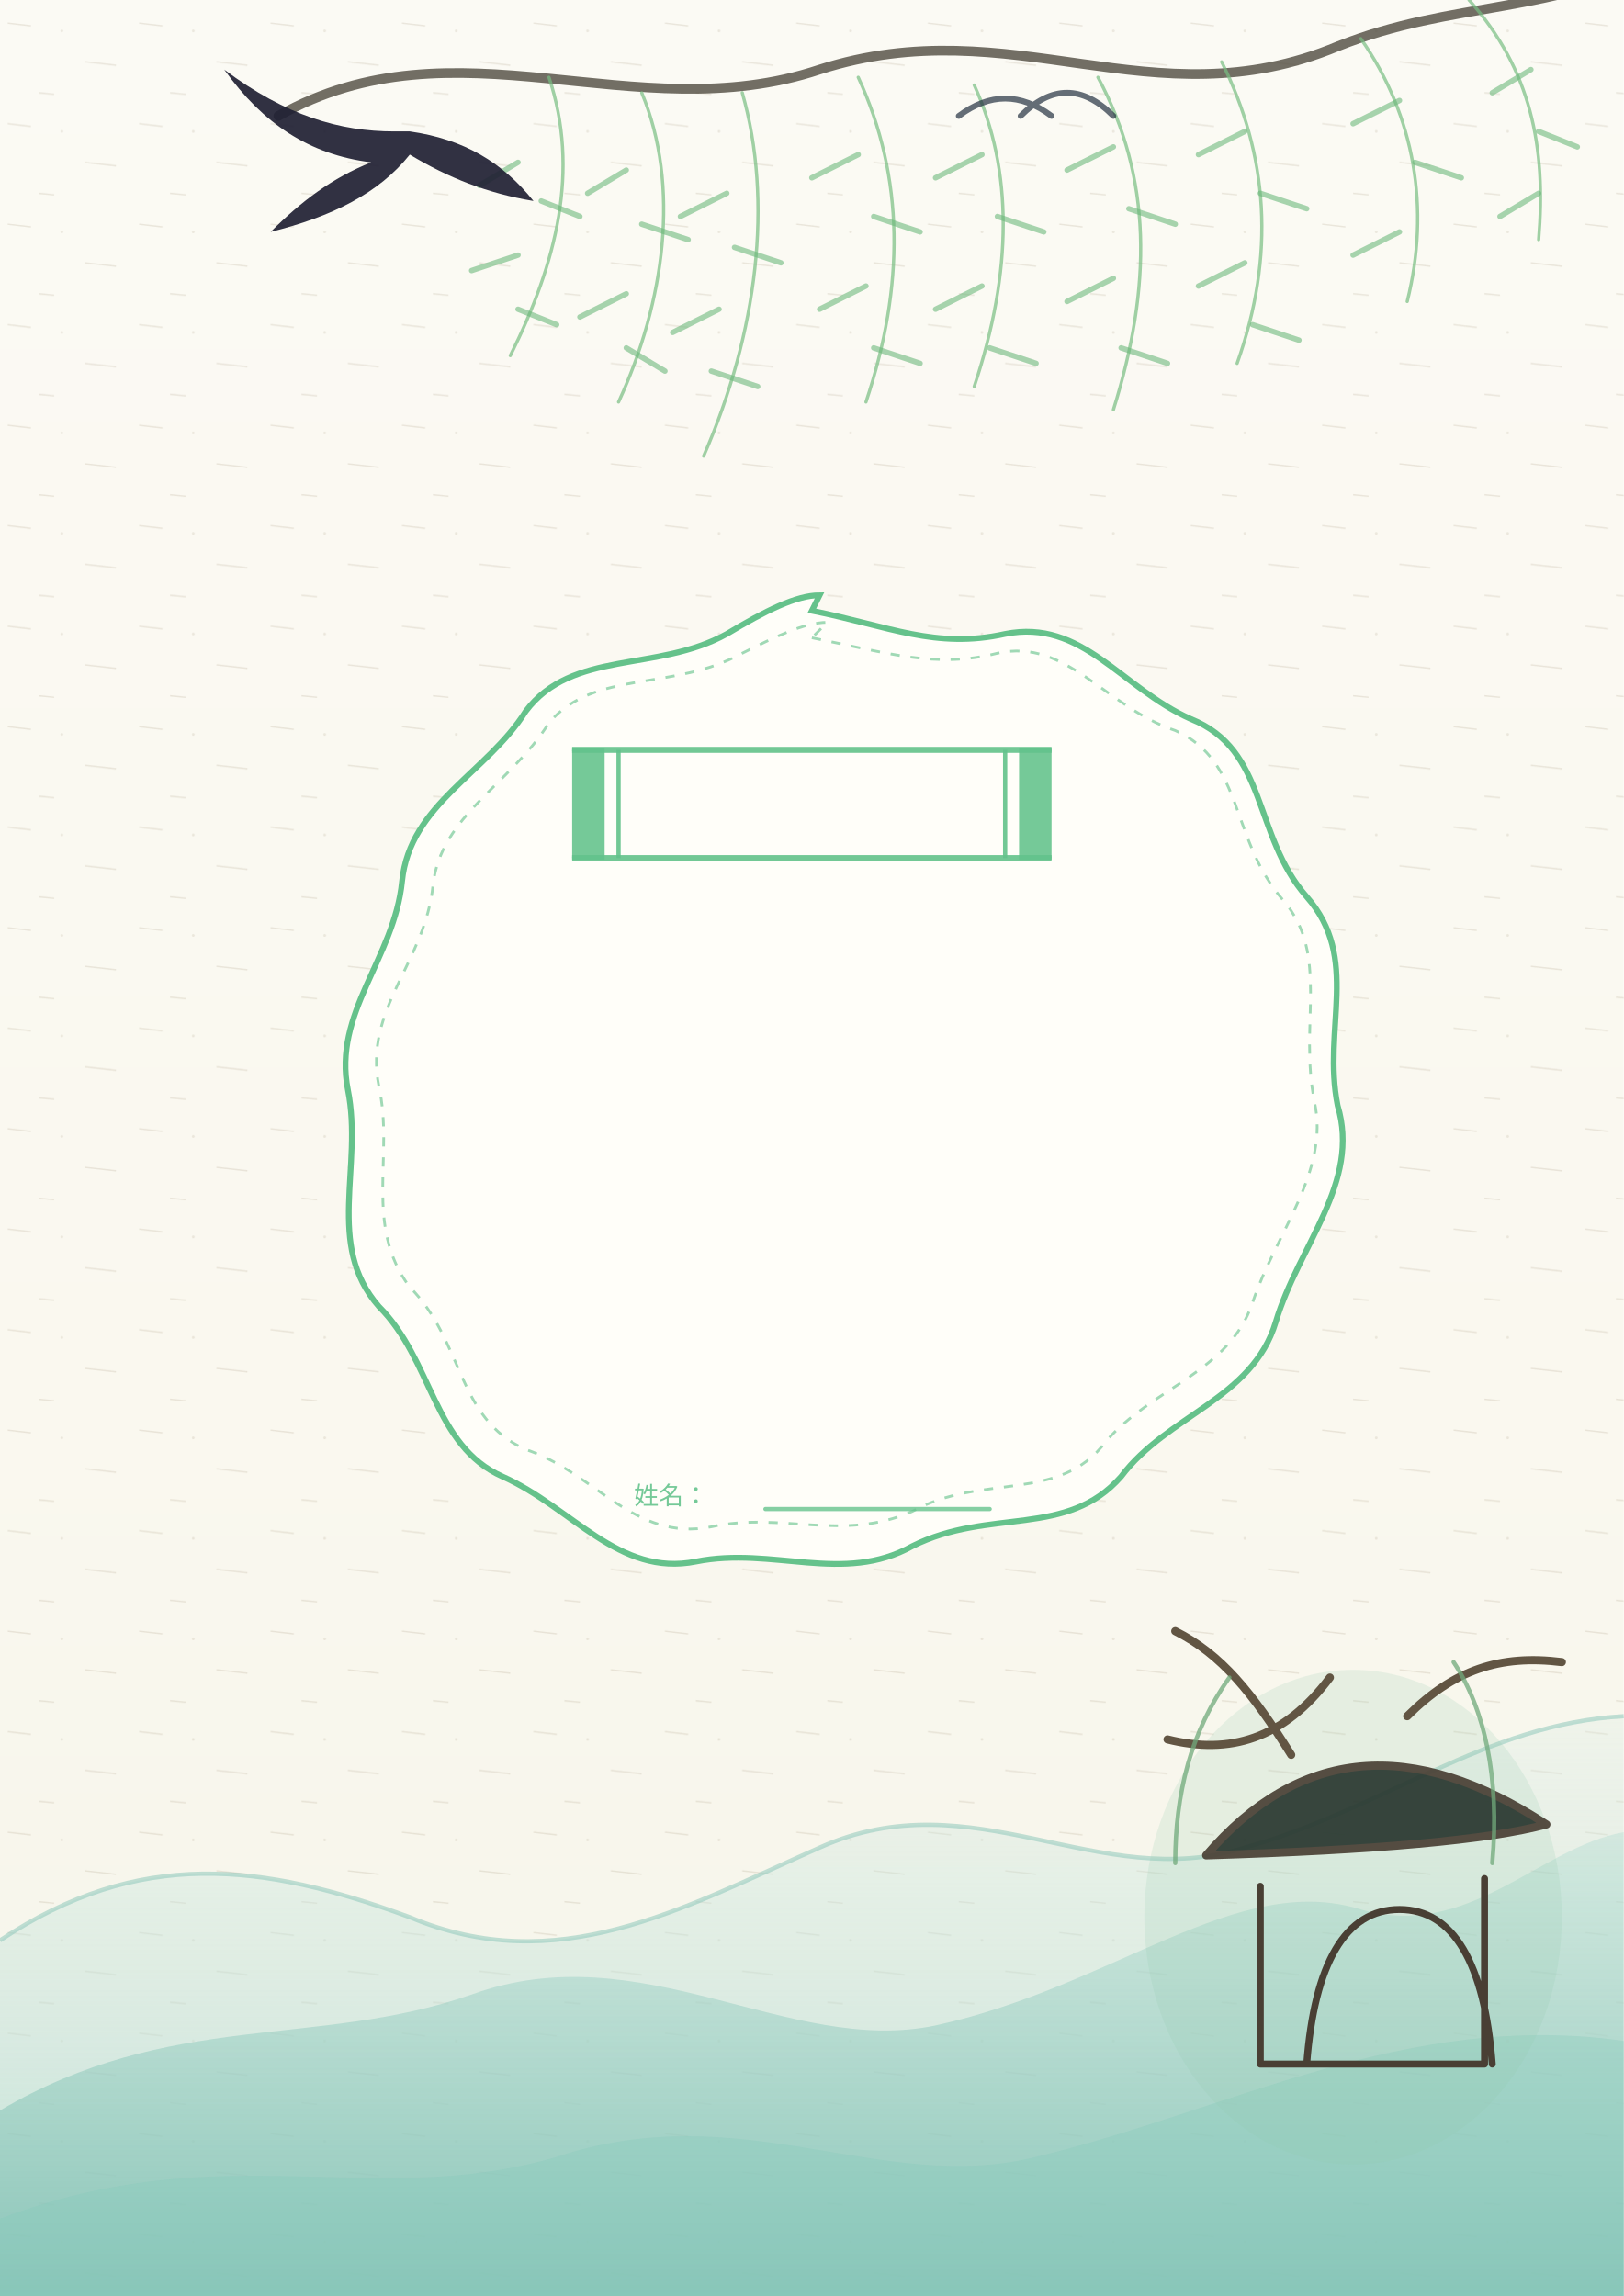
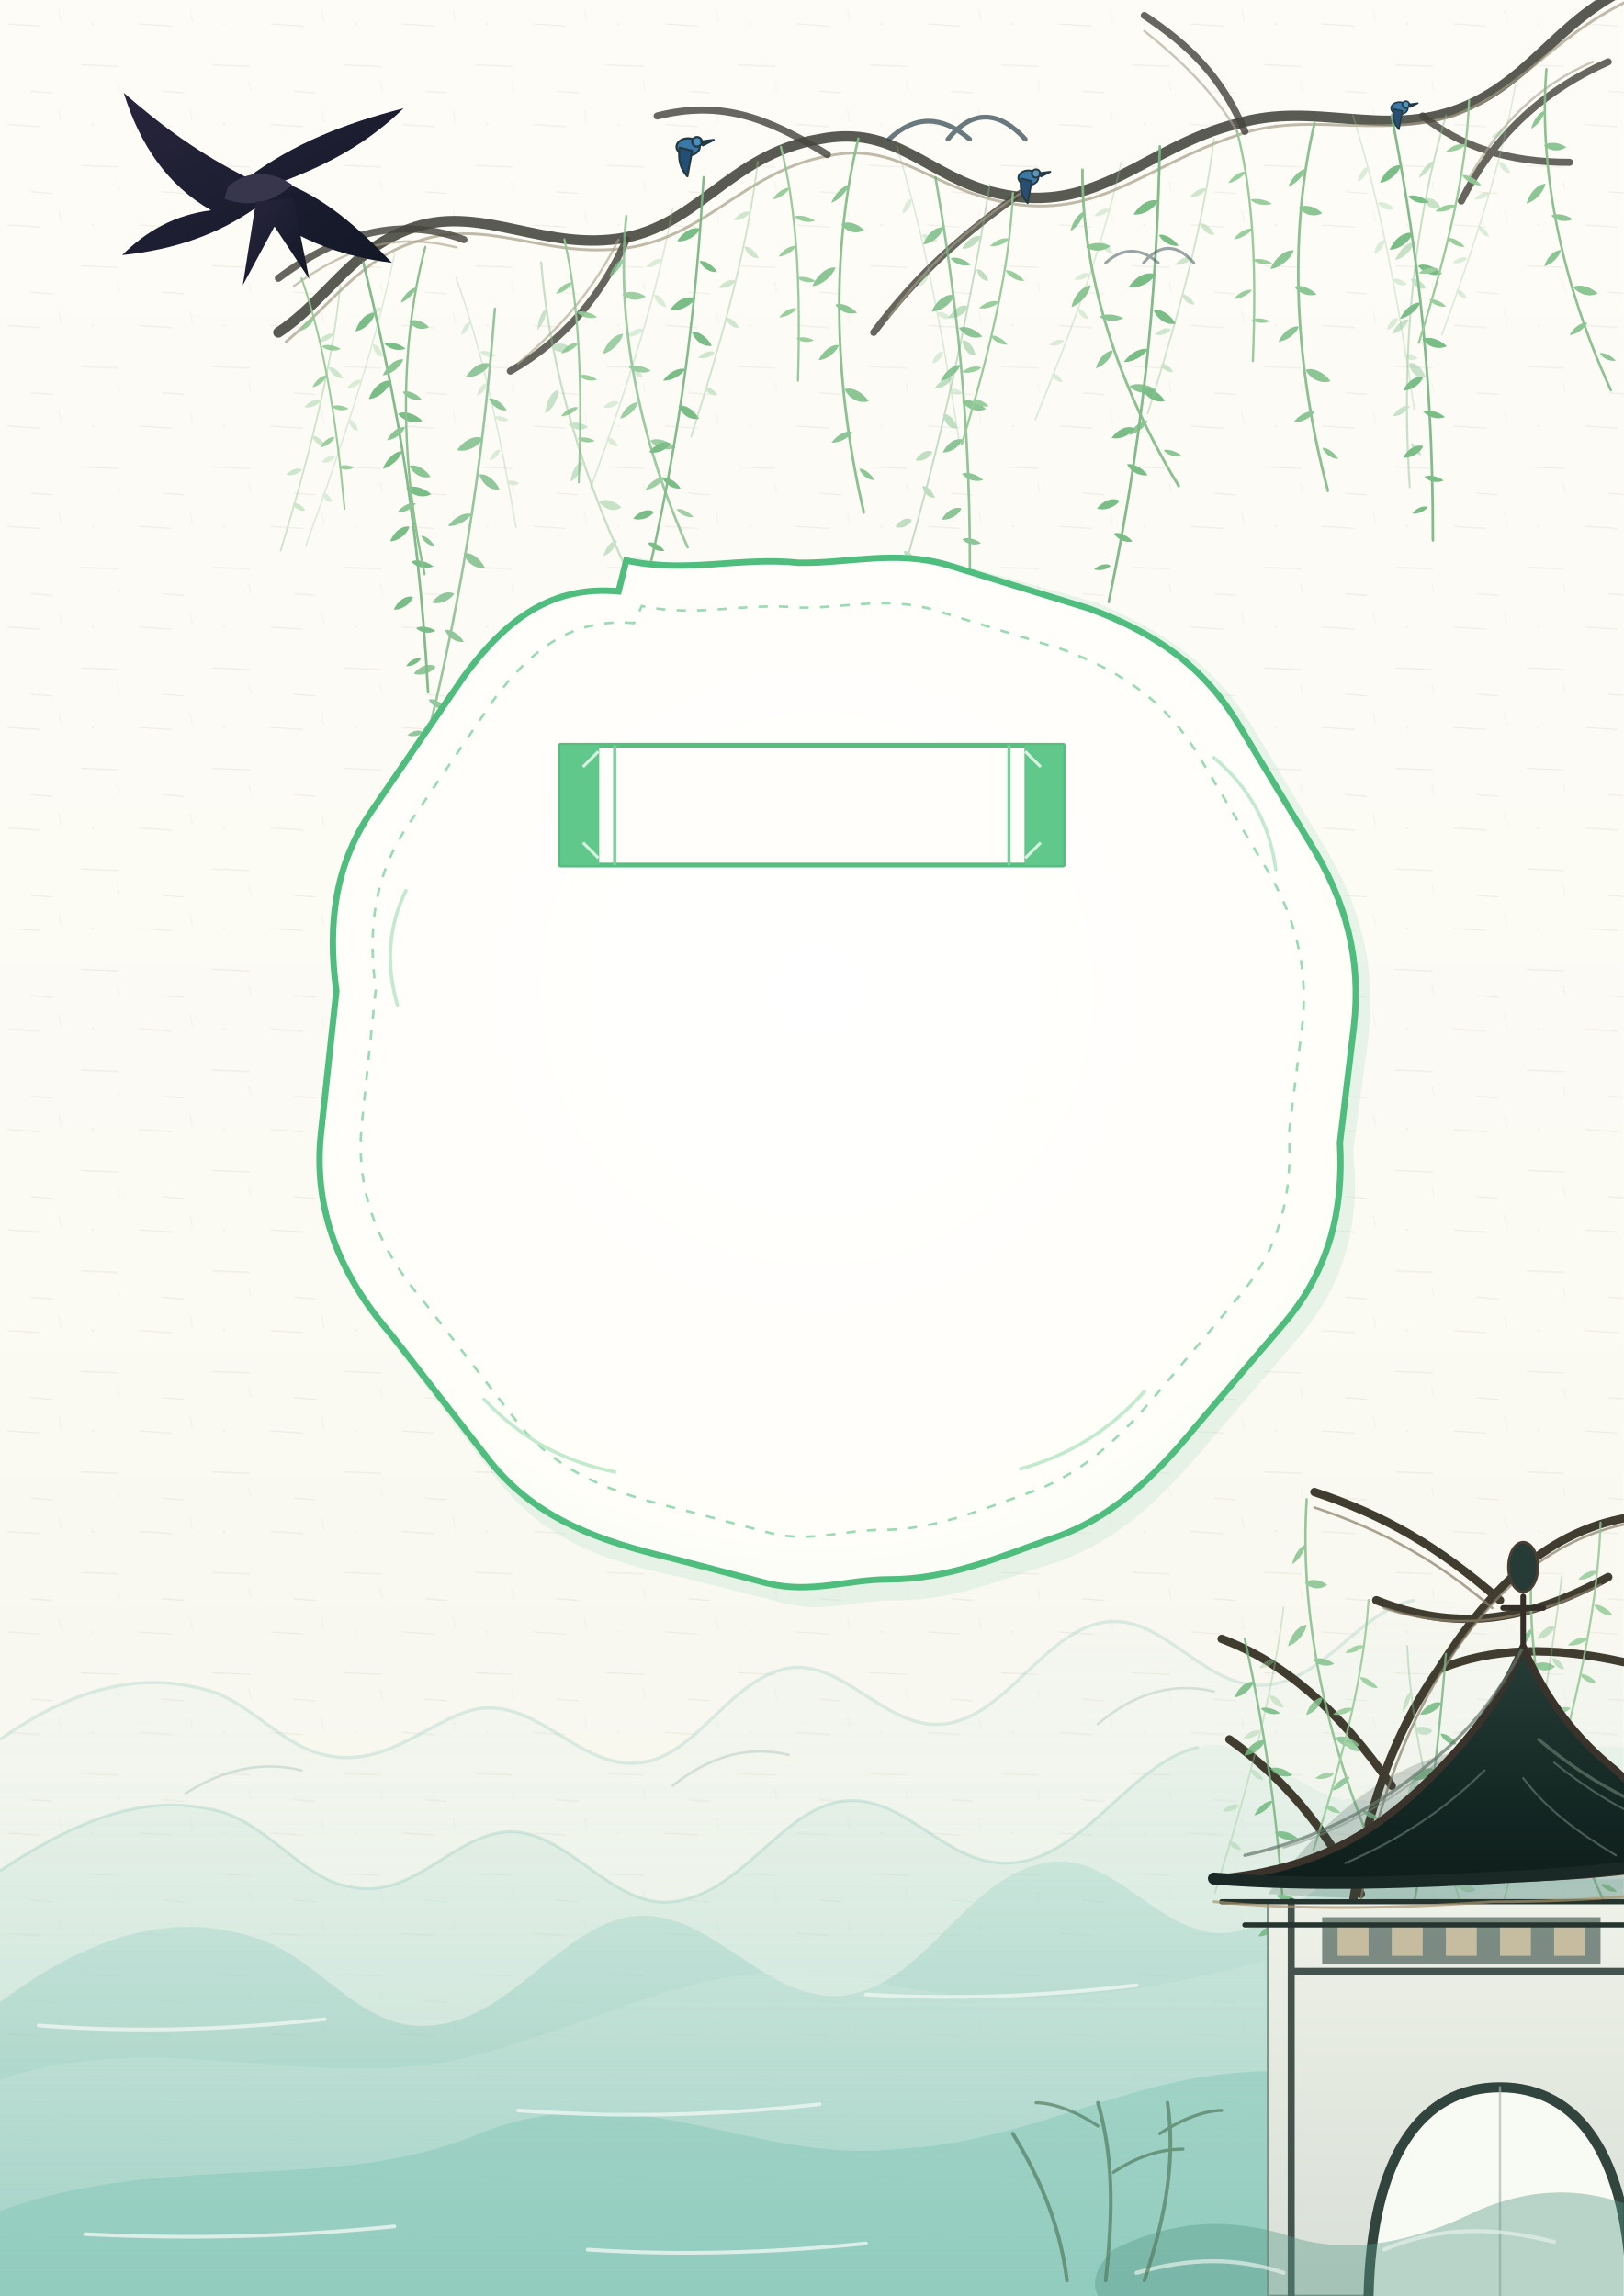
- <svg xmlns="http://www.w3.org/2000/svg" viewBox="0 0 210 297">
+ <svg xmlns="http://www.w3.org/2000/svg" xmlns:xlink="http://www.w3.org/1999/xlink" viewBox="0 0 210 297">
  <defs>
    <linearGradient id="paper" x1="0" y1="0" x2="0" y2="1">
-       <stop offset="0" stop-color="#fbfaf4" />
-       <stop offset="0.62" stop-color="#faf8ef" />
-       <stop offset="1" stop-color="#f5f4e9" />
-     </linearGradient>
-     <linearGradient id="farMountain" x1="0" y1="0" x2="0" y2="1">
-       <stop offset="0" stop-color="#d8ebe3" stop-opacity="0.28" />
-       <stop offset="1" stop-color="#a8d8cf" stop-opacity="0.72" />
-     </linearGradient>
-     <linearGradient id="nearMountain" x1="0" y1="0" x2="0" y2="1">
-       <stop offset="0" stop-color="#a9d9ce" stop-opacity="0.35" />
-       <stop offset="1" stop-color="#72b8aa" stop-opacity="0.7" />
-     </linearGradient>
-     <pattern id="fibers" width="17" height="13" patternUnits="userSpaceOnUse">
-       <path d="M1 3l3 .35M11 8l4 .45M5 12l2 .2" fill="none" stroke="#9b8a6e" stroke-width=".18" opacity=".18" />
-       <circle cx="8" cy="4" r=".18" fill="#9b8a6e" opacity=".16" />
+       <stop offset="0" stop-color="#fdfcf7" />
+       <stop offset="0.56" stop-color="#fbfaf3" />
+       <stop offset="1" stop-color="#f4f5eb" />
+     </linearGradient>
+     <radialGradient id="windowPaper" cx="48%" cy="42%" r="68%">
+       <stop offset="0" stop-color="#ffffff" />
+       <stop offset="0.78" stop-color="#fffef9" />
+       <stop offset="1" stop-color="#f4faf3" />
+     </radialGradient>
+     <linearGradient id="mountainFar" x1="0" y1="0" x2="0" y2="1">
+       <stop offset="0" stop-color="#dceee7" stop-opacity="0.18" />
+       <stop offset="1" stop-color="#bcded5" stop-opacity="0.7" />
+     </linearGradient>
+     <linearGradient id="mountainMid" x1="0" y1="0" x2="0" y2="1">
+       <stop offset="0" stop-color="#b6ddd3" stop-opacity="0.3" />
+       <stop offset="1" stop-color="#8ac8bc" stop-opacity="0.78" />
+     </linearGradient>
+     <linearGradient id="mountainNear" x1="0" y1="0" x2="0" y2="1">
+       <stop offset="0" stop-color="#8fcfc0" stop-opacity="0.58" />
+       <stop offset="1" stop-color="#58a999" stop-opacity="0.86" />
+     </linearGradient>
+     <linearGradient id="water" x1="0" y1="0" x2="0" y2="1">
+       <stop offset="0" stop-color="#e9f3ee" stop-opacity="0.1" />
+       <stop offset="1" stop-color="#a7d6ca" stop-opacity="0.65" />
+     </linearGradient>
+     <linearGradient id="roof" x1="0" y1="0" x2="0" y2="1">
+       <stop offset="0" stop-color="#283d38" />
+       <stop offset="0.62" stop-color="#142824" />
+       <stop offset="1" stop-color="#0f1e1b" />
+     </linearGradient>
+     <linearGradient id="wall" x1="0" y1="0" x2="0" y2="1">
+       <stop offset="0" stop-color="#eef1e8" />
+       <stop offset="1" stop-color="#d8dfd6" />
+     </linearGradient>
+     <linearGradient id="bird" x1="0" y1="0" x2="1" y2="1">
+       <stop offset="0" stop-color="#28253d" />
+       <stop offset="1" stop-color="#121725" />
+     </linearGradient>
+     <pattern id="paperFibers" width="17" height="13" patternUnits="userSpaceOnUse">
+       <path d="M1 3.1l4.2 .28M10.5 8.4l4.8 .2M4 11.8l2.8 .22" fill="none" stroke="#9d896c" stroke-width="0.13" opacity="0.13" />
+       <path d="M7.6 1.2l.3 1.6M15.2 10.5l.25 1.25" fill="none" stroke="#b2a58d" stroke-width="0.11" opacity="0.12" />
+       <circle cx="12" cy="3.1" r="0.15" fill="#a9977a" opacity="0.1" />
    </pattern>
+     <path id="leafLong" d="M0 0C.85-.72 3.15-.94 4.85-.18 3.35.76 1.35.82 0 0Z" />
+     <path id="leafSlim" d="M0 0C.62-.48 2.55-.61 3.85-.08 2.65.53 1 .58 0 0Z" />
+     <g id="sprayLong">
+       <path d="M0 0C1.2 13 2 29-1.8 51" fill="none" stroke="#78b581" stroke-width="0.42" stroke-linecap="round" />
+       <g fill="#70b77e">
+         <use xlink:href="#leafLong" transform="translate(.5 6) rotate(157) scale(.86)" />
+         <use xlink:href="#leafSlim" transform="translate(1.1 9.8) rotate(18) scale(.9)" />
+         <use xlink:href="#leafLong" transform="translate(1.1 14.2) rotate(160) scale(.92)" />
+         <use xlink:href="#leafLong" transform="translate(1.3 18.2) rotate(21) scale(.82)" />
+         <use xlink:href="#leafSlim" transform="translate(.9 22.6) rotate(157) scale(1.04)" />
+         <use xlink:href="#leafLong" transform="translate(.5 27) rotate(19) scale(.84)" />
+         <use xlink:href="#leafLong" transform="translate(-.1 31.5) rotate(162) scale(.78)" />
+         <use xlink:href="#leafSlim" transform="translate(-.8 35.6) rotate(17) scale(.94)" />
+         <use xlink:href="#leafLong" transform="translate(-1.5 39.7) rotate(165) scale(.76)" />
+         <use xlink:href="#leafSlim" transform="translate(-1.9 43.4) rotate(14) scale(.82)" />
+         <use xlink:href="#leafSlim" transform="translate(-2 47) rotate(169) scale(.7)" />
+       </g>
+     </g>
+     <g id="sprayArc">
+       <path d="M0 0C-2.5 11-1.2 25 6 40" fill="none" stroke="#83bc88" stroke-width="0.4" stroke-linecap="round" />
+       <g fill="#82c18c">
+         <use xlink:href="#leafSlim" transform="translate(-.8 5) rotate(142) scale(.86)" />
+         <use xlink:href="#leafLong" transform="translate(-1.5 9.3) rotate(9) scale(.76)" />
+         <use xlink:href="#leafLong" transform="translate(-1.8 14) rotate(149) scale(.84)" />
+         <use xlink:href="#leafSlim" transform="translate(-1.3 18) rotate(12) scale(.92)" />
+         <use xlink:href="#leafLong" transform="translate(-.2 22.3) rotate(151) scale(.72)" />
+         <use xlink:href="#leafLong" transform="translate(1.3 27) rotate(17) scale(.84)" />
+         <use xlink:href="#leafSlim" transform="translate(3.1 31.5) rotate(158) scale(.88)" />
+         <use xlink:href="#leafSlim" transform="translate(4.7 35.4) rotate(24) scale(.72)" />
+       </g>
+     </g>
+     <g id="sprayFine">
+       <path d="M0 0C1 8 0 17-2.2 28" fill="none" stroke="#91c793" stroke-width="0.3" stroke-linecap="round" />
+       <g fill="#91ca96">
+         <use xlink:href="#leafSlim" transform="translate(.4 5) rotate(158) scale(.72)" />
+         <use xlink:href="#leafSlim" transform="translate(.5 8.5) rotate(18) scale(.76)" />
+         <use xlink:href="#leafSlim" transform="translate(.2 12) rotate(161) scale(.74)" />
+         <use xlink:href="#leafSlim" transform="translate(-.3 15.8) rotate(17) scale(.68)" />
+         <use xlink:href="#leafSlim" transform="translate(-1 19.4) rotate(164) scale(.7)" />
+         <use xlink:href="#leafSlim" transform="translate(-1.6 23) rotate(13) scale(.64)" />
+       </g>
+     </g>
  </defs>
  <rect width="210" height="297" fill="url(#paper)" />
-   <rect width="210" height="297" fill="url(#fibers)" />
-   <g fill="none" stroke-linecap="round" stroke-linejoin="round">
-     <path d="M36 15C59 2 82 17 106 9c25-8 43 7 67-3 15-6 28-4 43-12" stroke="#504b40" stroke-width="1.25" opacity=".8" />
-     <path d="M71 10c4 12 1 24-5 36M83 12c5 12 3 27-3 40M96 12c4 14 2 31-5 47M111 10c6 13 6 27 1 42M126 11c5 11 5 24 0 39M142 10c7 13 7 27 2 43M158 8c6 12 7 25 2 39M176 5c7 10 9 22 6 34M190 0c8 9 10 19 9 31" stroke="#78bd82" stroke-width=".42" opacity=".7" />
-     <path d="M67 21l-5 3m8 2l5 2m-8 5l-6 2m6 5l5 2M81 22l-5 3m7 4l6 2m-8 7l-6 3m6 4l5 3M94 25l-6 3m7 4l6 2m-8 6l-6 3m5 5l6 2M111 20l-6 3m8 5l6 2m-7 7l-6 3m7 5l6 2M127 20l-6 3m8 5l6 2m-8 7l-6 3m7 5l6 2M144 19l-6 3m8 5l6 2m-8 7l-6 3m7 6l6 2M161 17l-6 3m8 5l6 2m-8 7l-6 3m7 5l6 2M181 13l-6 3m8 5l6 2m-8 7l-6 3M198 9l-5 3m6 5l5 2m-5 6l-5 3" stroke="#69b779" stroke-width=".7" opacity=".58" />
-     <path d="M51 17c-7 0-14-2-22-8 5 7 11 11 19 12-5 2-9 5-13 9 8-2 14-5 18-10 5 3 10 5 16 6-4-5-9-8-16-9Z" fill="#202033" stroke="none" opacity=".92" />
-     <path d="M124 15c4-3 8-3 12 0m-4 0c4-4 8-4 12 0" stroke="#233040" stroke-width=".75" opacity=".7" />
-   </g>
-   <path d="M0 251c18-12 34-10 53-3 19 8 35-1 53-9 20-9 36 6 55 0 18-5 31-16 49-17v75H0Z" fill="url(#farMountain)" />
-   <path d="M0 273c22-13 41-8 61-15 22-8 41 8 60 4 23-5 39-20 55-15 14 4 23-8 34-10v60H0Z" fill="url(#nearMountain)" />
-   <path d="M0 287c29-11 48-1 72-8 24-8 42 5 62 0 25-6 48-19 76-15v33H0Z" fill="#86c9bb" opacity=".34" />
-   <path d="M0 251c18-12 34-10 53-3 19 8 35-1 53-9 20-9 36 6 55 0 18-5 31-16 49-17" fill="none" stroke="#90c8bb" stroke-width=".55" opacity=".55" />
-   <g transform="translate(174 224)" fill="none" stroke-linecap="round" stroke-linejoin="round">
-     <ellipse cx="1" cy="24" rx="27" ry="32" fill="#8fcaad" opacity=".18" stroke="none" />
-     <path d="M-18 16Q0-5 26 12Q15 15-18 16Z" stroke="#493f34" stroke-width="1.05" fill="#28362f" opacity=".92" />
-     <path d="M-11 20v23M18 19v24M-11 43h29M-5 43c1-13 5-20 12-20s11 7 12 20" stroke="#493f34" stroke-width=".9" />
-     <path d="M-23 1c8 2 15 0 21-8M8-2c6-6 12-8 20-7M-7 3c-5-8-9-13-15-16" stroke="#625543" stroke-width="1.05" />
-     <path d="M-15-7c-5 7-7 15-7 24M14-9c4 6 6 15 5 26" stroke="#70a97b" stroke-width=".55" opacity=".75" />
-   </g>
-   <path d="M105 79c10 2 16 5 25 3 10-2 15 7 24 11 10 4 8 15 15 23 7 8 2 17 4 27 3 10-5 18-8 28-3 10-14 12-20 20-7 8-17 4-27 9-9 5-18 0-28 2-10 2-16-7-25-11-9-4-9-15-16-22-7-8-2-18-4-28-2-10 6-17 7-27 1-10 11-14 16-22 6-8 17-5 26-10 5-3 9-5 12-5Z" fill="#fffef9" stroke="#65c28b" stroke-width=".75" />
-   <path d="M105 82.5c10 2 16 4 24 2 9-2 14 7 23 10 9 4 7 14 14 22 6 7 2 16 4 26 2 9-5 17-8 26-3 9-13 11-19 18-6 8-16 4-25 9-9 4-17 0-26 2-10 2-15-7-24-10-9-4-8-14-15-21-6-8-2-17-4-26-2-10 6-16 7-26 1-9 10-13 15-21 6-7 16-4 25-9 4-2 8-4 11-4Z" fill="none" stroke="#65c28b" stroke-width=".35" stroke-dasharray="1.2 1.4" opacity=".62" />
-   <g fill="none" stroke="#63c28b">
-     <path d="M74 97h62M74 111h62" stroke-width=".78" opacity=".9" />
-     <path d="M74 97h4v14h-4M136 97h-4v14h4" fill="#63c28b" stroke-width=".4" opacity=".88" />
-     <path d="M80 97v14M130 97v14" stroke-width=".55" opacity=".9" />
-   </g>
-   <g fill="none" stroke="#63c28b" stroke-linecap="round">
-     <path d="M99 195.2h29" stroke-width=".55" opacity=".78" />
-   </g>
-   <text x="82" y="194.6" fill="#63c28b" font-size="3.2" font-family="Microsoft YaHei, sans-serif" opacity=".88">姓名：</text>
+   <rect width="210" height="297" fill="url(#paperFibers)" />
+   <g stroke-linecap="round" stroke-linejoin="round">
+     <path d="M214-3C202 1 199 10 189 14c-10 4-19-1-29 2-12 3-18 12-31 9-9-2-13-9-23-7-12 2-16 12-27 13-10 1-18-5-27-1-7 3-10 9-16 13" fill="none" stroke="#3f4139" stroke-width="1.35" opacity="0.86" />
+     <path d="M213-1C201 4 198 11 188 15c-10 3-19-.7-28 2.5-12 4-18 11-30 8.7-10-2-14-8-23-6-11 2-16 11-27 12-10 1-17-4-26-1-7 2-11 8-17 13" fill="none" stroke="#a49b86" stroke-width="0.36" opacity="0.68" />
+     <path d="M208 8c-9 4-15 10-19 18M184 15c5 4 11 6 19 6M161 17c-3-7-7-11-13-15M132 25c-7 5-13 10-19 18M107 20c-8-5-14-7-22-5M81 31c-3 7-8 13-15 17M60 31c-8-3-16-1-24 5" fill="none" stroke="#45463d" stroke-width="0.92" opacity="0.82" />
+     <path d="M206 8c-7 3-12 8-16 15M160 17c-3-5-7-9-12-13M132 25c-6 4-11 8-17 16M80 31c-3 6-7 11-13 16M59 32c-8-2-14 0-21 5" fill="none" stroke="#a9a08a" stroke-width="0.3" opacity="0.6" />
+     <g opacity="0.92">
+       <use xlink:href="#sprayFine" transform="translate(39 36) rotate(-14) scale(.82 1.08)" />
+       <use xlink:href="#sprayLong" transform="translate(47 34) rotate(-10) scale(.78 1.1)" />
+       <use xlink:href="#sprayArc" transform="translate(55 32) rotate(6) scale(.72 1.05)" />
+       <use xlink:href="#sprayLong" transform="translate(64 40) rotate(8) scale(.76 1.18)" opacity="0.82" />
+       <use xlink:href="#sprayFine" transform="translate(73 31) rotate(-7) scale(.9 1.12)" />
+       <use xlink:href="#sprayArc" transform="translate(81 28) rotate(-4) scale(.82 1.08)" opacity="0.84" />
+       <use xlink:href="#sprayLong" transform="translate(91 23) rotate(7) scale(.73 1.1)" />
+       <use xlink:href="#sprayFine" transform="translate(101 19) rotate(-8) scale(.92 1.08)" />
+       <use xlink:href="#sprayArc" transform="translate(111 18) rotate(5) scale(.82 1.2)" />
+       <use xlink:href="#sprayLong" transform="translate(121 23) rotate(-6) scale(.76 1.08)" opacity="0.86" />
+       <use xlink:href="#sprayFine" transform="translate(131 25) rotate(8) scale(.92 1.18)" />
+       <use xlink:href="#sprayArc" transform="translate(140 22) rotate(-10) scale(.86 1.06)" />
+       <use xlink:href="#sprayLong" transform="translate(150 19) rotate(5) scale(.8 1.16)" />
+       <use xlink:href="#sprayFine" transform="translate(160 17) rotate(-8) scale(.96 1.06)" />
+       <use xlink:href="#sprayArc" transform="translate(170 16) rotate(4) scale(.84 1.18)" />
+       <use xlink:href="#sprayLong" transform="translate(180 15) rotate(-7) scale(.78 1.08)" />
+       <use xlink:href="#sprayFine" transform="translate(190 13) rotate(8) scale(.94 1.14)" />
+       <use xlink:href="#sprayArc" transform="translate(200 9) rotate(-5) scale(.78 1.05)" />
+     </g>
+     <g opacity="0.43">
+       <use xlink:href="#sprayFine" transform="translate(44 37) rotate(10) scale(.74 1.25)" />
+       <use xlink:href="#sprayArc" transform="translate(70 34) rotate(-12) scale(.68 1.18)" />
+       <use xlink:href="#sprayFine" transform="translate(98 21) rotate(11) scale(.76 1.3)" />
+       <use xlink:href="#sprayLong" transform="translate(128 24) rotate(12) scale(.55 1.12)" />
+       <use xlink:href="#sprayFine" transform="translate(157 18) rotate(11) scale(.74 1.3)" />
+       <use xlink:href="#sprayArc" transform="translate(187 15) rotate(10) scale(.62 1.2)" />
+     </g>
+     <g opacity="0.32">
+       <use xlink:href="#sprayFine" transform="translate(51 33) rotate(15) scale(.6 1.4)" />
+       <use xlink:href="#sprayFine" transform="translate(59 36) rotate(-16) scale(.65 1.18)" />
+       <use xlink:href="#sprayFine" transform="translate(87 27) rotate(14) scale(.7 1.34)" />
+       <use xlink:href="#sprayFine" transform="translate(116 19) rotate(-14) scale(.65 1.4)" />
+       <use xlink:href="#sprayFine" transform="translate(145 21) rotate(16) scale(.68 1.25)" />
+       <use xlink:href="#sprayFine" transform="translate(175 15) rotate(-14) scale(.68 1.38)" />
+       <use xlink:href="#sprayFine" transform="translate(196 11) rotate(14) scale(.64 1.2)" />
+     </g>
+   </g>
+   <g stroke="#253b44" stroke-width="0.28" stroke-linejoin="round">
+     <g transform="translate(89 19)">
+       <ellipse cx="0" cy="0" rx="1.5" ry="1.1" fill="#3978a7" />
+       <path d="M-1.1.1c-.2 1.6.1 2.7 1 3.7L.5.5Z" fill="#244f75" />
+       <circle cx="1.15" cy="-.65" r=".62" fill="#4b8fbd" />
+       <path d="M1.7-.7l1.6-.2-1.4.7Z" fill="#2f3531" />
+     </g>
+     <g transform="translate(133 23) scale(.86)">
+       <ellipse cx="0" cy="0" rx="1.5" ry="1.1" fill="#3d79a7" />
+       <path d="M-1.1.1c-.2 1.6.1 2.7 1 3.7L.5.5Z" fill="#284f73" />
+       <circle cx="1.15" cy="-.65" r=".62" fill="#5795bb" />
+       <path d="M1.7-.7l1.6-.2-1.4.7Z" fill="#2f3531" />
+     </g>
+     <g transform="translate(181 14) scale(.72)">
+       <ellipse cx="0" cy="0" rx="1.5" ry="1.1" fill="#3d79a7" />
+       <path d="M-1.1.1c-.2 1.6.1 2.7 1 3.7L.5.5Z" fill="#284f73" />
+       <circle cx="1.15" cy="-.65" r=".62" fill="#5795bb" />
+       <path d="M1.7-.7l1.6-.2-1.4.7Z" fill="#2f3531" />
+     </g>
+   </g>
+   <g transform="translate(16 17)" fill="url(#bird)">
+     <path d="M16 6C10 3 5-.6 0-5c2.1 6.8 5.7 12 11.3 15.2C6.7 10.8 3 12.8-.2 16c6.8-.7 12.5-2.7 17.4-6.2 4.6 3.8 10.2 6.3 17.5 7.2-4.5-4.7-8.7-8.4-14.2-10.5C27 4.1 32 1.1 36.2-3c-7.7 2-14.1 4.5-20.2 9Z" />
+     <path d="M13.5 7.1c2.5-2.1 5.5-2.1 8.3-.2-2.6 2.4-5.7 3-8.8 1.8Z" fill="#38364d" />
+     <path d="M17.1 9.1l-1.7 10.8 4.1-7.6 4.5 6.8-2.1-10.4Z" />
+   </g>
+   <g fill="none" stroke="#30464d" stroke-linecap="round">
+     <path d="M115 18c3.3-3.1 6.8-3.1 10.4 0m-2.8 0c3.1-3.8 6.5-3.8 10 0" stroke-width="0.62" opacity="0.72" />
+     <path d="M143 34c2.2-2 4.5-2 6.8 0m-1.9 0c2.1-2.5 4.3-2.5 6.5 0" stroke-width="0.38" opacity="0.48" />
+   </g>
+   <path d="M82 78c-9-1-15 3-21 11L49 106c-5 7-6 14-5 24l-2 18c-1 10 2 18 9 26l13 17c6 8 14 11 24 13l12 3c6 2 10 0 16 0 8 0 14-3 21-5 8-3 13-8 19-15l12-14c6-7 8-15 7-24l2-15c1-9-1-17-6-25l-9-15c-5-8-11-12-20-16l-18-5c-7-2-13 0-20 0-8-1-14 1-22-1Z" fill="#a7dec0" opacity="0.24" />
+   <path d="M80 76.5c-8.5-.8-14.5 3.5-20 11L48 105c-4.6 6.8-5.7 14.3-4.5 23.2l-2 18.5c-1 9.7 2.4 18.2 9 25.8l13 16.7c6.1 7.5 14.3 10.2 23.5 12.4l12.2 3.2c5.7 1.4 10.4-.5 15.8-.5 7.6 0 14-2.8 20.8-5.2 7.7-2.5 13.2-7.7 18.8-14.5l11.8-13.8c5.5-6.7 7.4-14.3 6.9-23l1.8-15c1-8.7-1-16.3-5.7-23.8l-9.1-15.1c-4.6-7.7-10.8-12-19.5-15.2l-18.2-5.6c-6.8-2-12.8-.2-19.3-.3-7.6-.8-14.5 1.4-22.3-.3Z" fill="url(#windowPaper)" stroke="#4fbd7e" stroke-width="0.82" />
+   <path d="M82 80.6c-7.8-.7-13.2 3.2-18.2 10L52.6 107c-4.1 6.2-5.1 13-4 21l-1.8 17.3c-.9 8.8 2.2 16.4 8.2 23.3l12 15.5c5.5 6.8 12.9 9.2 21.3 11.2l11.3 3c5.1 1.3 9.4-.4 14.4-.4 6.8 0 12.6-2.5 18.8-4.7 6.9-2.3 11.9-7 17-13.1l10.7-12.7c5-6 6.7-12.9 6.2-20.8l1.7-13.7c.9-7.8-.9-14.7-5.2-21.5l-8.2-13.7c-4.2-6.9-9.8-10.8-17.6-13.7l-16.6-5.1c-6.1-1.8-11.6-.2-17.5-.3-6.9-.7-13.1 1.3-20.3-.2Z" fill="none" stroke="#8fd7ac" stroke-width="0.32" stroke-dasharray="1.2 1.45" opacity="0.9" />
+   <path d="M51.4 130c-1.5-5.2-1.2-10.1 1.1-14.8M157 98c4.7 4 7.3 8.8 8 14.5M62.6 181c4.8 5.1 10.4 8.1 16.9 9.4M148 180c-4.5 5.1-9.9 8.3-16 10" fill="none" stroke="#b6e5c6" stroke-width="0.45" stroke-linecap="round" opacity="0.82" />
+   <g stroke-linejoin="round">
+     <path d="M72.5 96.4h65v15.5h-65Z" fill="#fffefa" stroke="#56be81" stroke-width="0.62" />
+     <path d="M72.5 96.4h5v15.5h-5ZM137.5 96.4h-5v15.5h5Z" fill="#61c88b" />
+     <path d="M79.5 96.4v15.5M130.5 96.4v15.5" fill="none" stroke="#79d19f" stroke-width="0.42" />
+     <path d="M75.4 99.2l2-2M75.4 109l2 2M134.6 99.2l-2-2M134.6 109l-2 2" fill="none" stroke="#d8f2e0" stroke-width="0.38" />
+   </g>
+   <path d="M0 225c10-7 19-9 28-6 5 2 9 7 14 8 8 2 14-5 20-6 8-1 13 8 21 7 7-1 11-10 18-12 7-2 12 6 19 7 9 1 14-11 22-13 8-2 13 8 21 8 8 0 13-10 20-11 10-1 17 8 27 7v83H0Z" fill="url(#mountainFar)" opacity="0.58" />
+   <path d="M0 242c9-6 18-10 27-8 7 1 12 9 18 10 8 2 13-6 20-7 8-1 14 10 22 9 9-1 14-12 22-13 8-1 13 8 21 8 10 0 16-13 25-15 8-2 14 8 22 7 11-1 20-8 33-7v71H0Z" fill="url(#mountainMid)" opacity="0.56" />
+   <path d="M0 259c12-9 23-12 34-8 8 3 13 12 22 11 10-1 16-12 25-14 11-2 18 12 29 10 10-2 15-15 25-17 9-2 15 10 24 9 8-1 13-9 21-11 10-2 19 5 30 4v54H0Z" fill="url(#mountainNear)" opacity="0.46" />
+   <path d="M0 269c21-7 41 2 61-3 19-5 32-14 51-10 23 6 48 0 71-9 9-3 18-4 27-3v53H0Z" fill="url(#water)" />
+   <path d="M0 286c22-8 43-2 62-10 20-8 35 4 54 2 19-1 32-11 51-10 15 1 29-5 43-8v37H0Z" fill="#7ec4b5" opacity="0.43" />
+   <path d="M0 225c10-7 19-9 28-6 5 2 9 7 14 8 8 2 14-5 20-6 8-1 13 8 21 7 7-1 11-10 18-12 7-2 12 6 19 7 9 1 14-11 22-13 8-2 13 8 21 8 8 0 13-10 20-11" fill="none" stroke="#a7d2c7" stroke-width="0.42" opacity="0.38" />
+   <path d="M0 242c9-6 18-10 27-8 7 1 12 9 18 10 8 2 13-6 20-7 8-1 14 10 22 9 9-1 14-12 22-13 8-1 13 8 21 8 10 0 16-13 25-15" fill="none" stroke="#8fc6ba" stroke-width="0.38" opacity="0.32" />
+   <g fill="none" stroke-linecap="round">
+     <path d="M5 262c13 1 25 .5 37-.8M67 273c14 1 26 .6 39-.8M112 258c12 .7 23 .2 35-1.2M11 289c14 .7 27 .3 40-1M76 291c12 .8 24 .4 36-.8" stroke="#eff7f2" stroke-width="0.48" opacity="0.78" />
+     <path d="M24 232c5-3.2 10-4.2 15-3M87 231c5-4 10-5.2 15-4M142 223c5-4.2 10-5.4 15-4.2" stroke="#6c988e" stroke-width="0.32" opacity="0.24" />
+   </g>
+   <g stroke-linecap="round" stroke-linejoin="round">
+     <path d="M213 196c-12 1-20 9-27 20-7 10-11 23-12 40M208 204c-11 6-20 7-30 3M194 207c-8-7-15-11-24-14M186 216c7-3 15-3 24-1M180 231c-7-10-14-16-22-19M176 245c-5-9-10-15-17-20" fill="none" stroke="#403c30" stroke-width="1.08" />
+     <path d="M211 197c-11 2-19 10-25 20-6 10-10 23-11 38M207 205c-10 5-19 6-28 3M193 208c-7-6-14-10-23-13" fill="none" stroke="#8b816b" stroke-width="0.32" opacity="0.72" />
+     <g opacity="0.83">
+       <use xlink:href="#sprayLong" transform="translate(161 212) rotate(-8) scale(.72 .94)" />
+       <use xlink:href="#sprayArc" transform="translate(169 194) rotate(-5) scale(.78 1.15)" />
+       <use xlink:href="#sprayFine" transform="translate(177 207) rotate(9) scale(.9 1.18)" />
+       <use xlink:href="#sprayLong" transform="translate(187 214) rotate(8) scale(.68 1.05)" />
+       <use xlink:href="#sprayArc" transform="translate(198 205) rotate(-8) scale(.76 1.12)" />
+       <use xlink:href="#sprayFine" transform="translate(207 197) rotate(7) scale(.92 1.25)" />
+     </g>
+     <g opacity="0.38">
+       <use xlink:href="#sprayFine" transform="translate(166 208) rotate(11) scale(.76 1.35)" />
+       <use xlink:href="#sprayArc" transform="translate(182 213) rotate(-10) scale(.62 1.16)" />
+       <use xlink:href="#sprayLong" transform="translate(202 204) rotate(10) scale(.54 1.08)" />
+     </g>
+   </g>
+   <g stroke-linecap="round" stroke-linejoin="round">
+     <path d="M164 245c8-11 17-18 28-19 8-.6 14 2 21 7v14c-17-1-33-1-49-2Z" fill="#2d463f" opacity="0.2" />
+     <path d="M157 243c12-1 20-5 28-13 5-5 9-10 12-17 3 7 7 12 12 16 5 5 11 8 17 10-11 3-22 4-34 4-12 1-24 1-35 0Z" fill="url(#roof)" stroke="#3a332b" stroke-width="0.92" />
+     <path d="M157 243c13 1 26 .5 38-.2 11-.5 21-1.7 31-3.8" fill="none" stroke="#1a2925" stroke-width="1.55" />
+     <path d="M161 240c9-2 17-6 24-12 5-4 9-9 12-15M223 237c-9-2-17-6-24-12" fill="none" stroke="#63766a" stroke-width="0.42" opacity="0.7" />
+     <path d="M166 239c7-2 14-6 20-11M174 241c7-3 13-7 18-12M217 237c-6-2-11-5-16-9M209 240c-5-3-9-6-12-10" fill="none" stroke="#819287" stroke-width="0.26" opacity="0.5" />
+     <path d="M197 213v-6.5M194.4 208h5.2M196 204.5h2" fill="none" stroke="#342e28" stroke-width="0.72" />
+     <ellipse cx="197" cy="202.7" rx="1.9" ry="3.2" fill="#263b36" stroke="#493e34" stroke-width="0.35" />
+     <path d="M164 246h50v51h-50Z" fill="url(#wall)" stroke="#809388" stroke-width="0.34" />
+     <path d="M167 246v51M211 244v53M167 255h44" fill="none" stroke="#44534e" stroke-width="0.9" />
+     <path d="M171 248h36v6h-36Z" fill="#5b6f67" opacity="0.78" />
+     <path d="M173 249h4v4h-4Zm7 0h4v4h-4Zm7 0h4v4h-4Zm7 0h4v4h-4Zm7 0h4v4h-4Z" fill="#d8c9a8" opacity="0.8" />
+     <path d="M177 297c.4-18 6.8-27 17-27s16.6 9 17 27" fill="#f8faf4" stroke="#32443e" stroke-width="1.3" />
+     <path d="M194 270v27" fill="none" stroke="#a5b5aa" stroke-width="0.3" opacity="0.65" />
+     <path d="M158 246h68M161 249h61" fill="none" stroke="#26342f" stroke-width="0.66" />
+     <path d="M157 246c10 1 22 1 36 0 13 0 24-1 34-3" fill="none" stroke="#a99269" stroke-width="0.35" opacity="0.68" />
+   </g>
+   <path d="M144 291c8-4 15-4 22-2 8 3 17 1 25-3 7-3 13-3 19-1v12h-68c-1-2 0-4 2-6Z" fill="#579986" opacity="0.4" />
+   <path d="M147 294c7-2 13-2 19 0m13-3c7-3 14-3 22-1" fill="none" stroke="#e0eee8" stroke-width="0.52" stroke-linecap="round" opacity="0.72" />
+   <g fill="none" stroke="#557f63" stroke-linecap="round" opacity="0.72">
+     <path d="M143 295c1-9 1-16-1-23M148 295c3-9 4-16 3-23M138 295c-1-8-4-14-7-19" stroke-width="0.48" />
+     <path d="M142 275c-3-2-6-3-8-3M144 281c3-2 6-3 9-3M150 276c3-2 6-3 8-3" stroke-width="0.4" />
+   </g>
</svg>
